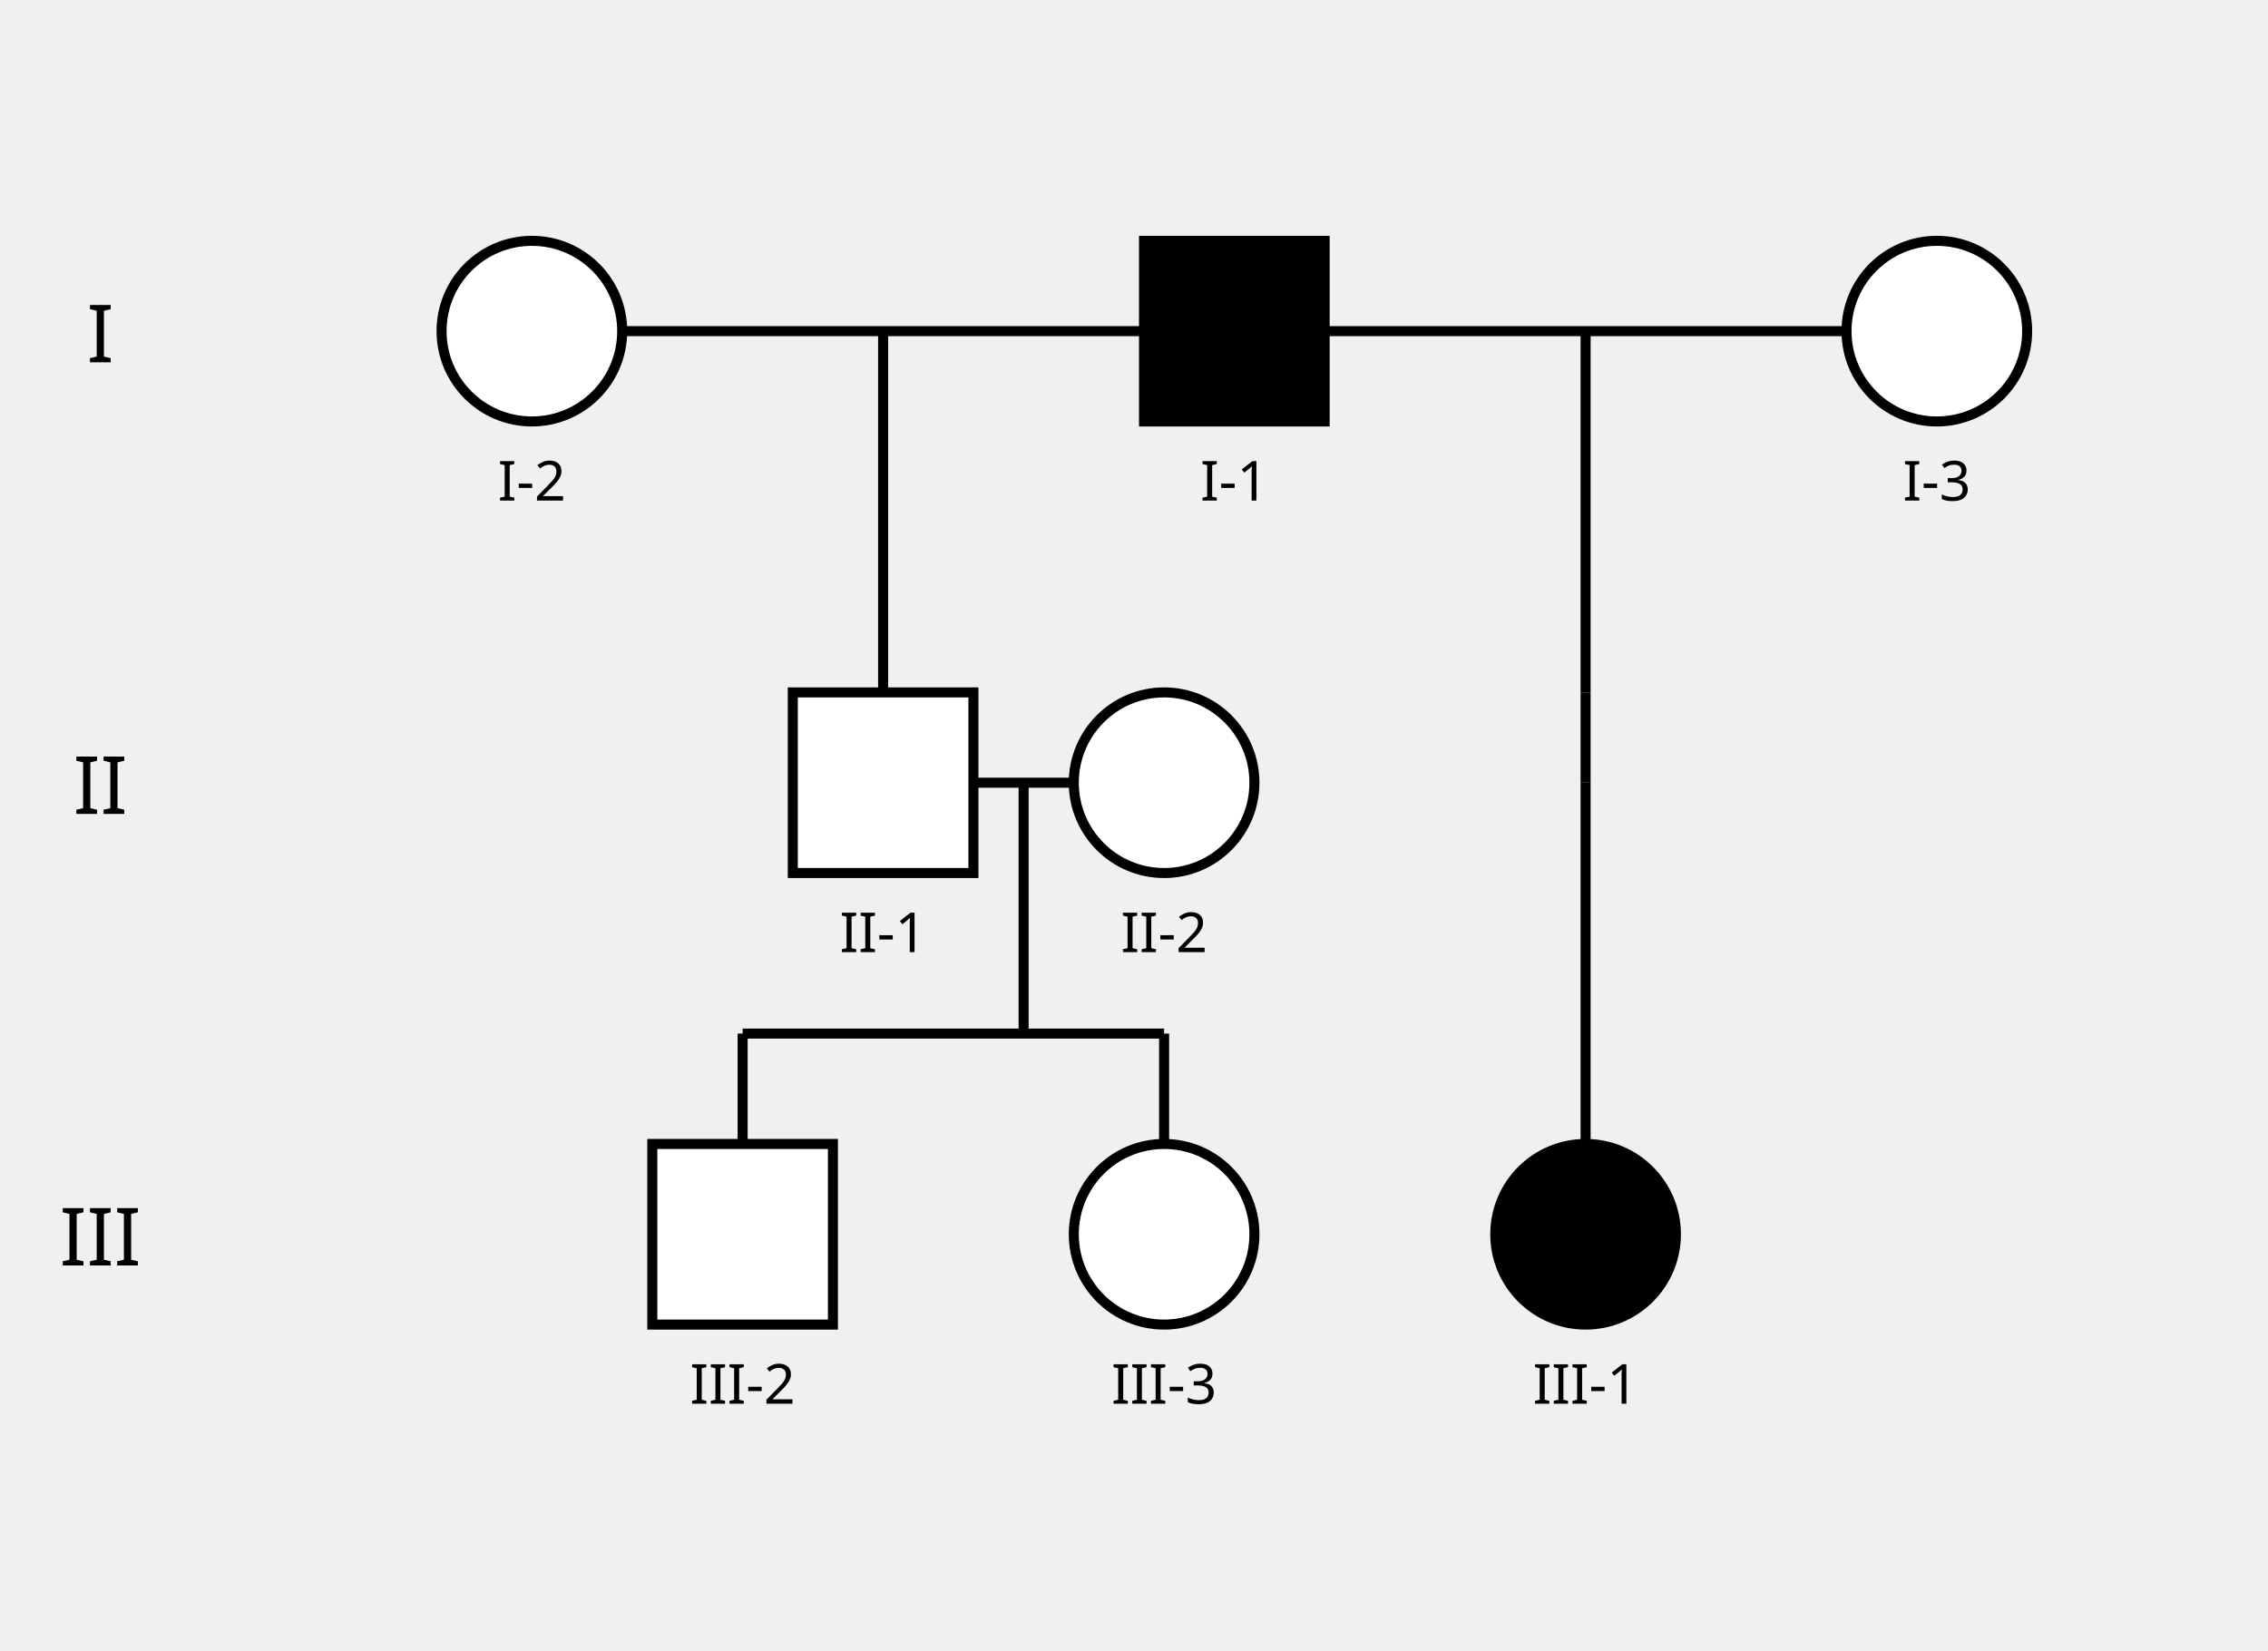
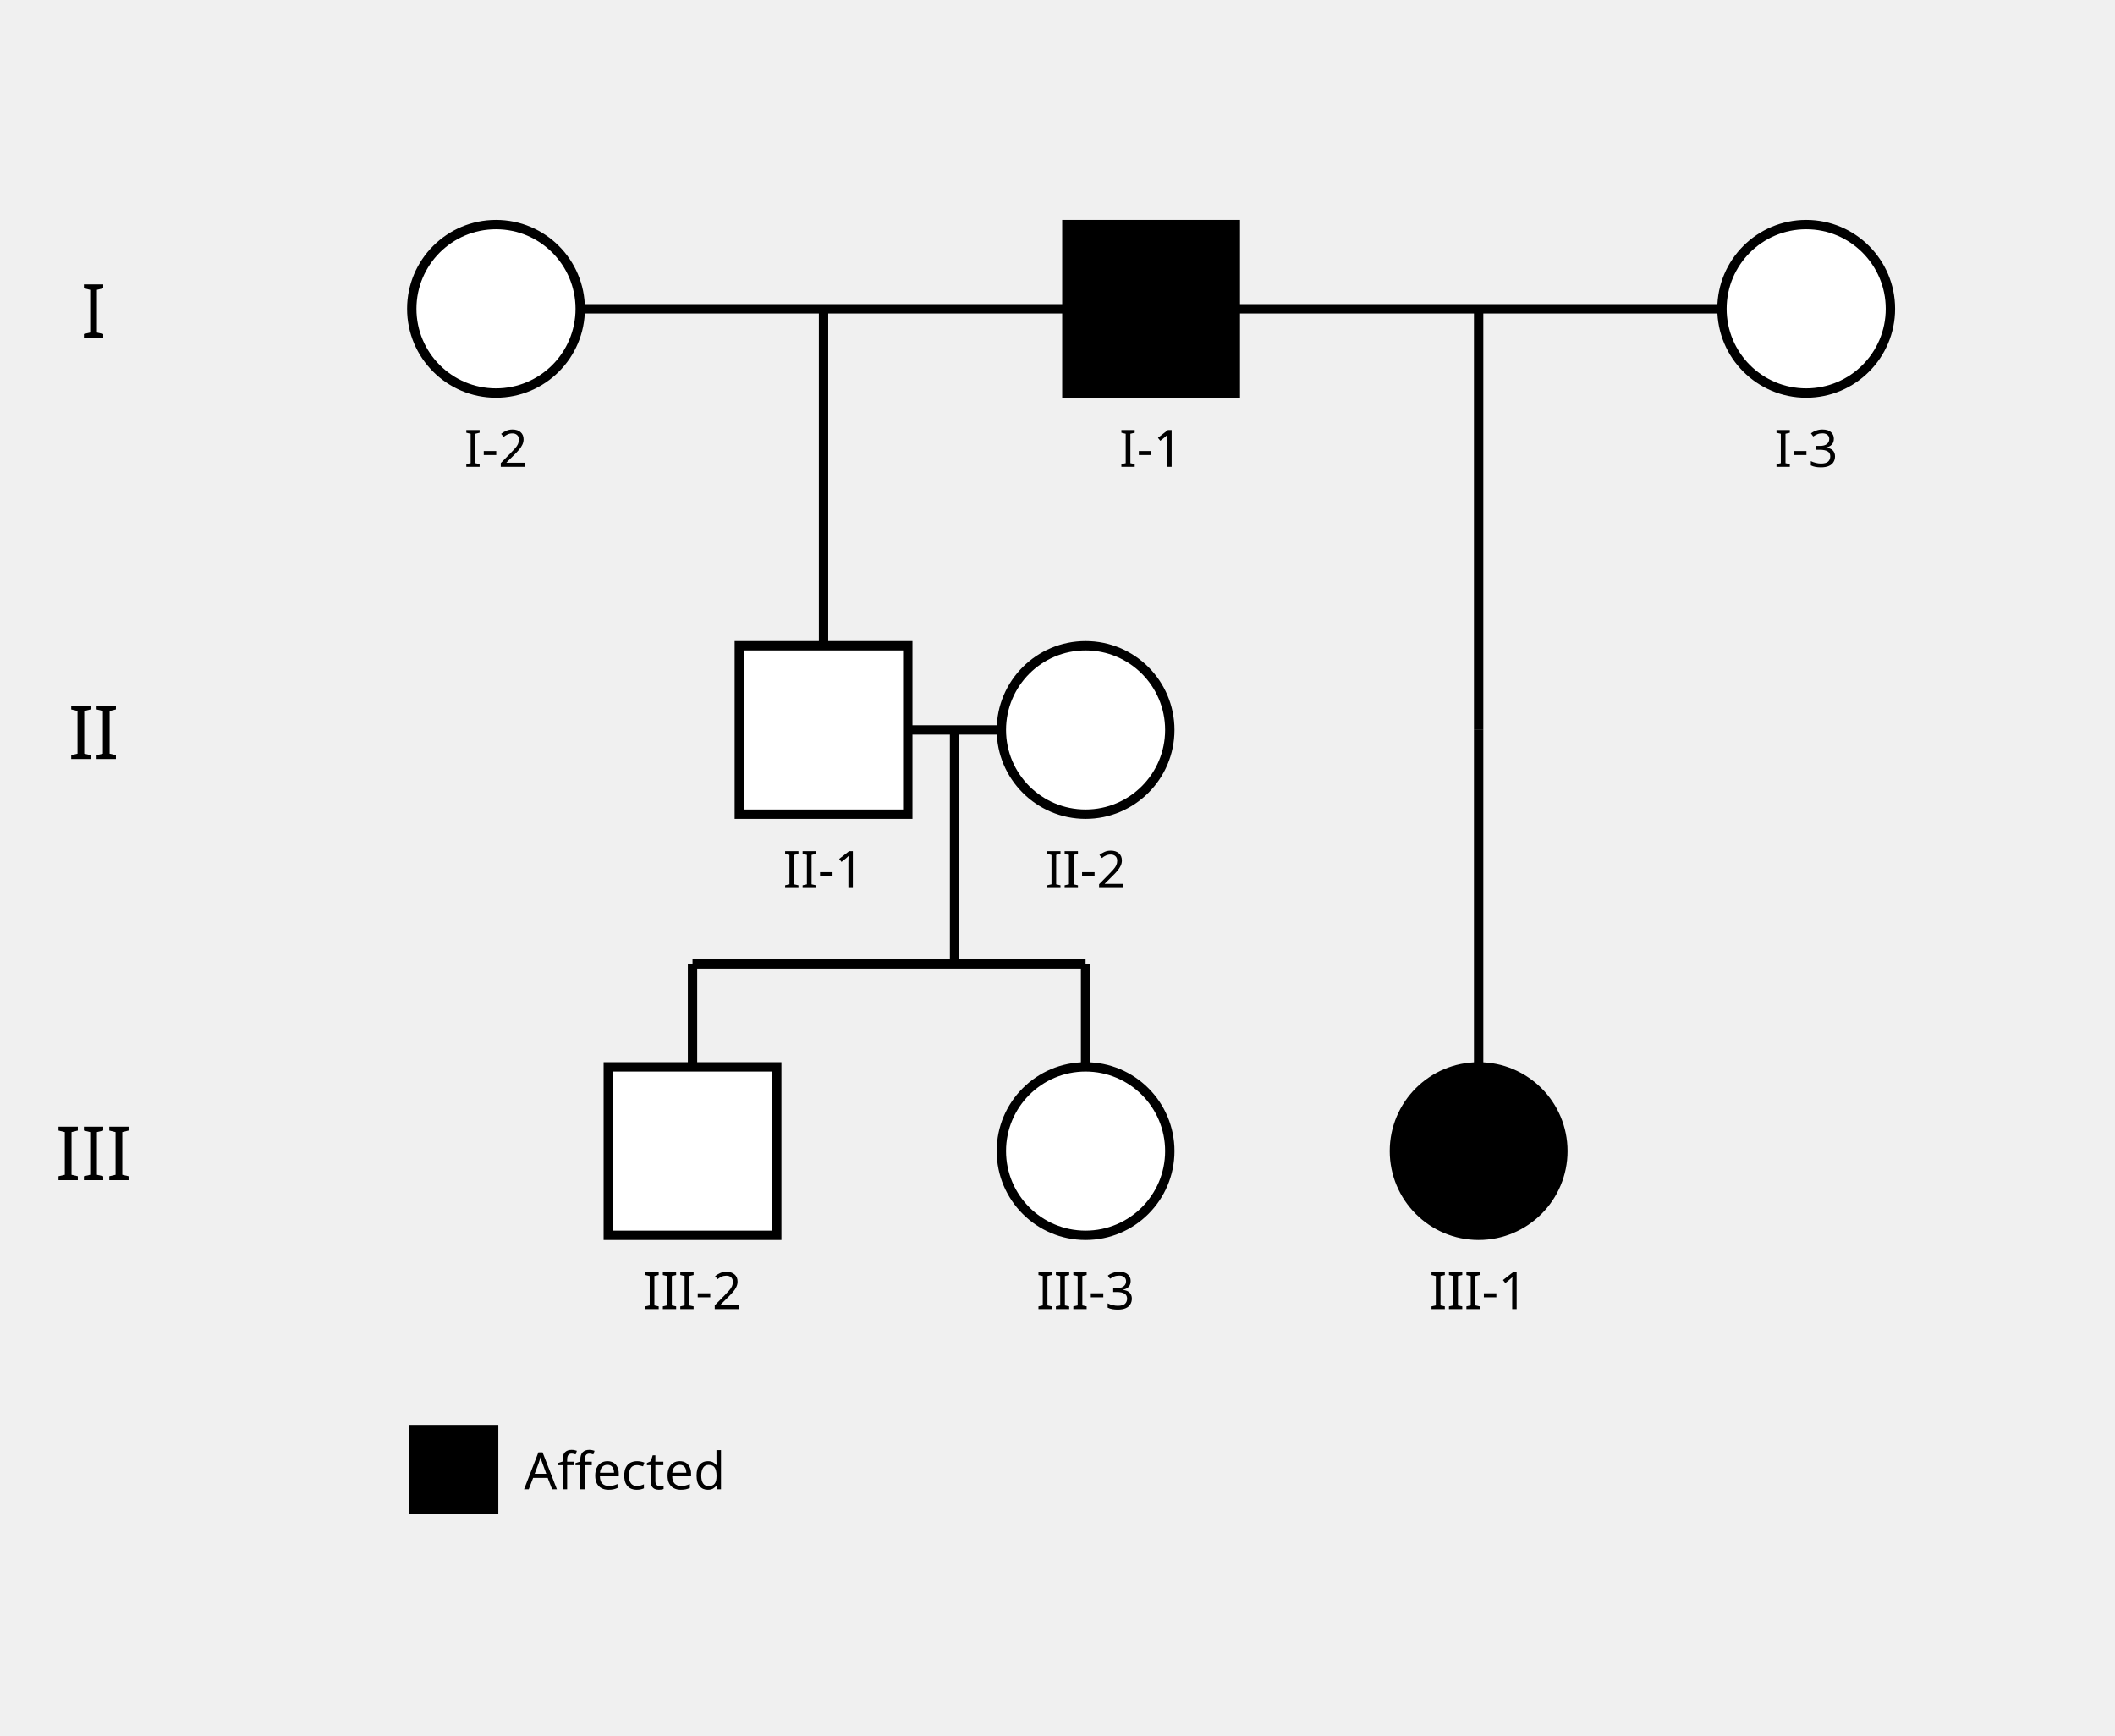
- <svg xmlns="http://www.w3.org/2000/svg" width="452" height="329" viewBox="0 0 452 329" class="pedigree" data-title="A child drawn two rows below its parents, beside its half-siblings' cousins" data-conditions="[&quot;&quot;]">
+ <svg xmlns="http://www.w3.org/2000/svg" width="452" height="371" viewBox="0 0 452 371" class="pedigree" data-title="A child drawn two rows below its parents, beside its half-siblings' cousins" data-conditions="[&quot;&quot;]">
+   <defs>
+     <pattern id="fill-affected-0" class="fill-pattern" data-condition="0" data-status="affected" width="8" height="8" patternUnits="userSpaceOnUse">
+       <rect class="tone" width="8" height="8" fill="#000000" />
+     </pattern>
+   </defs>
  <g class="generation" data-generation="1">
    <text x="20" y="66" font-family="sans-serif" font-size="16" fill="#000000" text-anchor="middle" dominant-baseline="central">I</text>
  </g>
  <g class="generation" data-generation="2">
    <text x="20" y="156" font-family="sans-serif" font-size="16" fill="#000000" text-anchor="middle" dominant-baseline="central">II</text>
  </g>
  <g class="generation" data-generation="3">
    <text x="20" y="246" font-family="sans-serif" font-size="16" fill="#000000" text-anchor="middle" dominant-baseline="central">III</text>
  </g>
  <g class="mating" data-partners="I-2 I-1">
    <line x1="124" y1="66" x2="228" y2="66" stroke="#000000" stroke-width="2" />
    <line class="hit" x1="124" y1="66" x2="228" y2="66" stroke="none" stroke-width="12" pointer-events="stroke" />
  </g>
  <g class="mating" data-partners="I-1 I-3">
    <line x1="264" y1="66" x2="368" y2="66" stroke="#000000" stroke-width="2" />
    <line class="hit" x1="264" y1="66" x2="368" y2="66" stroke="none" stroke-width="12" pointer-events="stroke" />
  </g>
  <g class="mating" data-partners="II-1 II-2">
    <line x1="194" y1="156" x2="214" y2="156" stroke="#000000" stroke-width="2" />
    <line class="hit" x1="194" y1="156" x2="214" y2="156" stroke="none" stroke-width="12" pointer-events="stroke" />
  </g>
  <g class="sibship" data-parents="I-2 I-1" data-children="II-1">
    <line x1="176" y1="66" x2="176" y2="138" stroke="#000000" stroke-width="2" />
  </g>
  <g class="sibship" data-parents="II-1 II-2" data-children="III-2 III-3">
    <line x1="204" y1="156" x2="204" y2="206" stroke="#000000" stroke-width="2" />
    <line x1="148" y1="206" x2="232" y2="206" stroke="#000000" stroke-width="2" />
    <line x1="148" y1="206" x2="148" y2="228" stroke="#000000" stroke-width="2" />
    <line x1="232" y1="206" x2="232" y2="228" stroke="#000000" stroke-width="2" />
  </g>
  <g class="sibship" data-parents="I-1 I-3" data-children="III-1">
    <line x1="316" y1="66" x2="316" y2="138" stroke="#000000" stroke-width="2" />
    <line x1="316" y1="138" x2="316" y2="156" stroke="#000000" stroke-width="2" />
    <line x1="316" y1="156" x2="316" y2="228" stroke="#000000" stroke-width="2" />
  </g>
  <g id="ind-I-2" class="individual" data-position="I-2" data-generation="1" data-index="2" data-gender="woman">
    <circle class="backing" cx="106" cy="66" r="18" fill="#ffffff" />
    <circle class="symbol" cx="106" cy="66" r="18" fill="none" stroke="#000000" stroke-width="2" />
    <text class="label" x="106" y="95.5" font-family="sans-serif" font-size="11" fill="#000000" text-anchor="middle" dominant-baseline="central">I-2</text>
    <rect class="hit" x="88" y="48" width="36" height="53" fill="none" pointer-events="all" />
  </g>
  <g id="ind-I-1" class="individual affected" data-position="I-1" data-generation="1" data-index="1" data-gender="man" data-condition-0="affected">
    <rect class="backing" x="228" y="48" width="36" height="36" fill="#ffffff" />
-     <rect class="fill" data-condition="0" x="228" y="48" width="36" height="36" fill="#000000" />
+     <rect class="fill" data-condition="0" data-status="affected" transform="translate(246 66)" x="-18" y="-18" width="36" height="36" fill="url(#fill-affected-0)" />
    <rect class="symbol" x="228" y="48" width="36" height="36" fill="none" stroke="#000000" stroke-width="2" />
    <text class="label" x="246" y="95.5" font-family="sans-serif" font-size="11" fill="#000000" text-anchor="middle" dominant-baseline="central">I-1</text>
    <rect class="hit" x="228" y="48" width="36" height="53" fill="none" pointer-events="all" />
  </g>
  <g id="ind-I-3" class="individual" data-position="I-3" data-generation="1" data-index="3" data-gender="woman">
    <circle class="backing" cx="386" cy="66" r="18" fill="#ffffff" />
    <circle class="symbol" cx="386" cy="66" r="18" fill="none" stroke="#000000" stroke-width="2" />
    <text class="label" x="386" y="95.5" font-family="sans-serif" font-size="11" fill="#000000" text-anchor="middle" dominant-baseline="central">I-3</text>
    <rect class="hit" x="368" y="48" width="36" height="53" fill="none" pointer-events="all" />
  </g>
  <g id="ind-II-1" class="individual" data-position="II-1" data-generation="2" data-index="1" data-gender="man">
    <rect class="backing" x="158" y="138" width="36" height="36" fill="#ffffff" />
    <rect class="symbol" x="158" y="138" width="36" height="36" fill="none" stroke="#000000" stroke-width="2" />
    <text class="label" x="176" y="185.5" font-family="sans-serif" font-size="11" fill="#000000" text-anchor="middle" dominant-baseline="central">II-1</text>
    <rect class="hit" x="158" y="138" width="36" height="53" fill="none" pointer-events="all" />
  </g>
  <g id="ind-II-2" class="individual" data-position="II-2" data-generation="2" data-index="2" data-gender="woman">
    <circle class="backing" cx="232" cy="156" r="18" fill="#ffffff" />
    <circle class="symbol" cx="232" cy="156" r="18" fill="none" stroke="#000000" stroke-width="2" />
    <text class="label" x="232" y="185.5" font-family="sans-serif" font-size="11" fill="#000000" text-anchor="middle" dominant-baseline="central">II-2</text>
    <rect class="hit" x="214" y="138" width="36" height="53" fill="none" pointer-events="all" />
  </g>
  <g id="ind-III-2" class="individual" data-position="III-2" data-generation="3" data-index="2" data-gender="man">
    <rect class="backing" x="130" y="228" width="36" height="36" fill="#ffffff" />
    <rect class="symbol" x="130" y="228" width="36" height="36" fill="none" stroke="#000000" stroke-width="2" />
    <text class="label" x="148" y="275.5" font-family="sans-serif" font-size="11" fill="#000000" text-anchor="middle" dominant-baseline="central">III-2</text>
    <rect class="hit" x="130" y="228" width="36" height="53" fill="none" pointer-events="all" />
  </g>
  <g id="ind-III-3" class="individual" data-position="III-3" data-generation="3" data-index="3" data-gender="woman">
    <circle class="backing" cx="232" cy="246" r="18" fill="#ffffff" />
    <circle class="symbol" cx="232" cy="246" r="18" fill="none" stroke="#000000" stroke-width="2" />
    <text class="label" x="232" y="275.5" font-family="sans-serif" font-size="11" fill="#000000" text-anchor="middle" dominant-baseline="central">III-3</text>
    <rect class="hit" x="214" y="228" width="36" height="53" fill="none" pointer-events="all" />
  </g>
  <g id="ind-III-1" class="individual affected" data-position="III-1" data-generation="3" data-index="1" data-gender="woman" data-condition-0="affected">
    <circle class="backing" cx="316" cy="246" r="18" fill="#ffffff" />
-     <circle class="fill" data-condition="0" cx="316" cy="246" r="18" fill="#000000" />
+     <circle class="fill" data-condition="0" data-status="affected" transform="translate(320.5 246)" cx="-4.5" cy="0" r="18" fill="url(#fill-affected-0)" />
    <circle class="symbol" cx="316" cy="246" r="18" fill="none" stroke="#000000" stroke-width="2" />
    <text class="label" x="316" y="275.5" font-family="sans-serif" font-size="11" fill="#000000" text-anchor="middle" dominant-baseline="central">III-1</text>
    <rect class="hit" x="298" y="228" width="36" height="53" fill="none" pointer-events="all" />
  </g>
+   <g id="key" class="key">
+     <g id="key-affected-0" class="key-entry" data-condition="0" data-status="affected">
+       <rect class="swatch" x="-9" y="-9" width="18" height="18" transform="translate(97 314)" fill="url(#fill-affected-0)" stroke="#000000" stroke-width="1" />
+       <text class="key-label" x="112" y="314" font-family="sans-serif" font-size="11" fill="#000000" text-anchor="start" dominant-baseline="central">Affected</text>
+     </g>
+   </g>
</svg>
